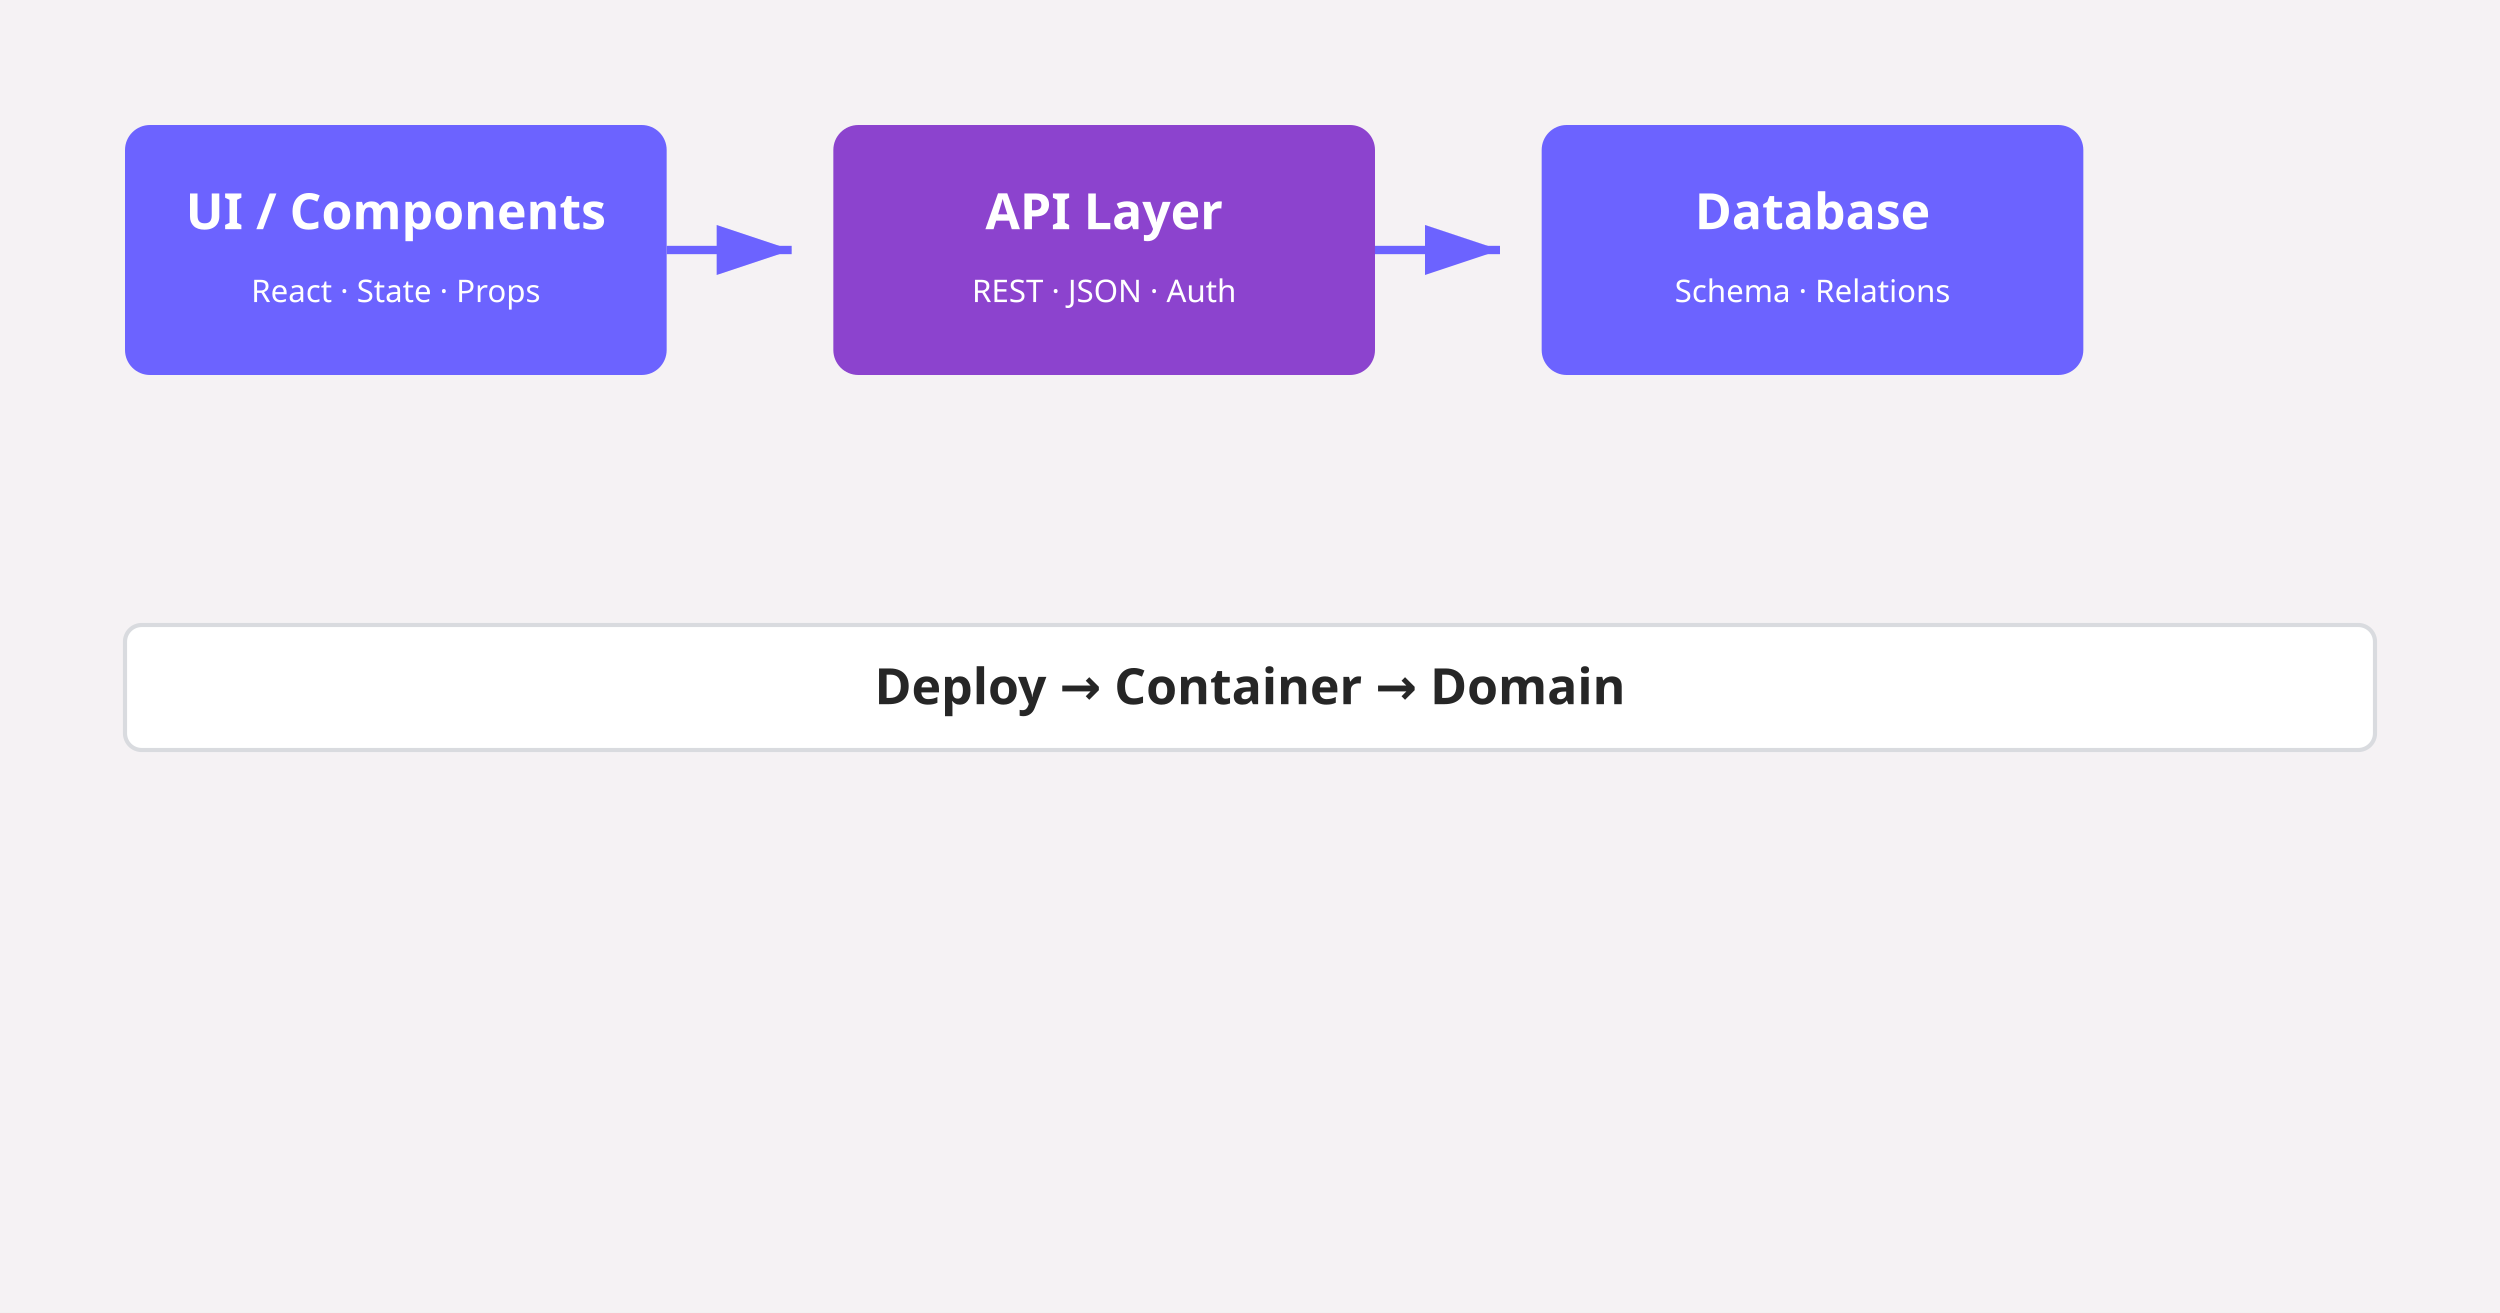
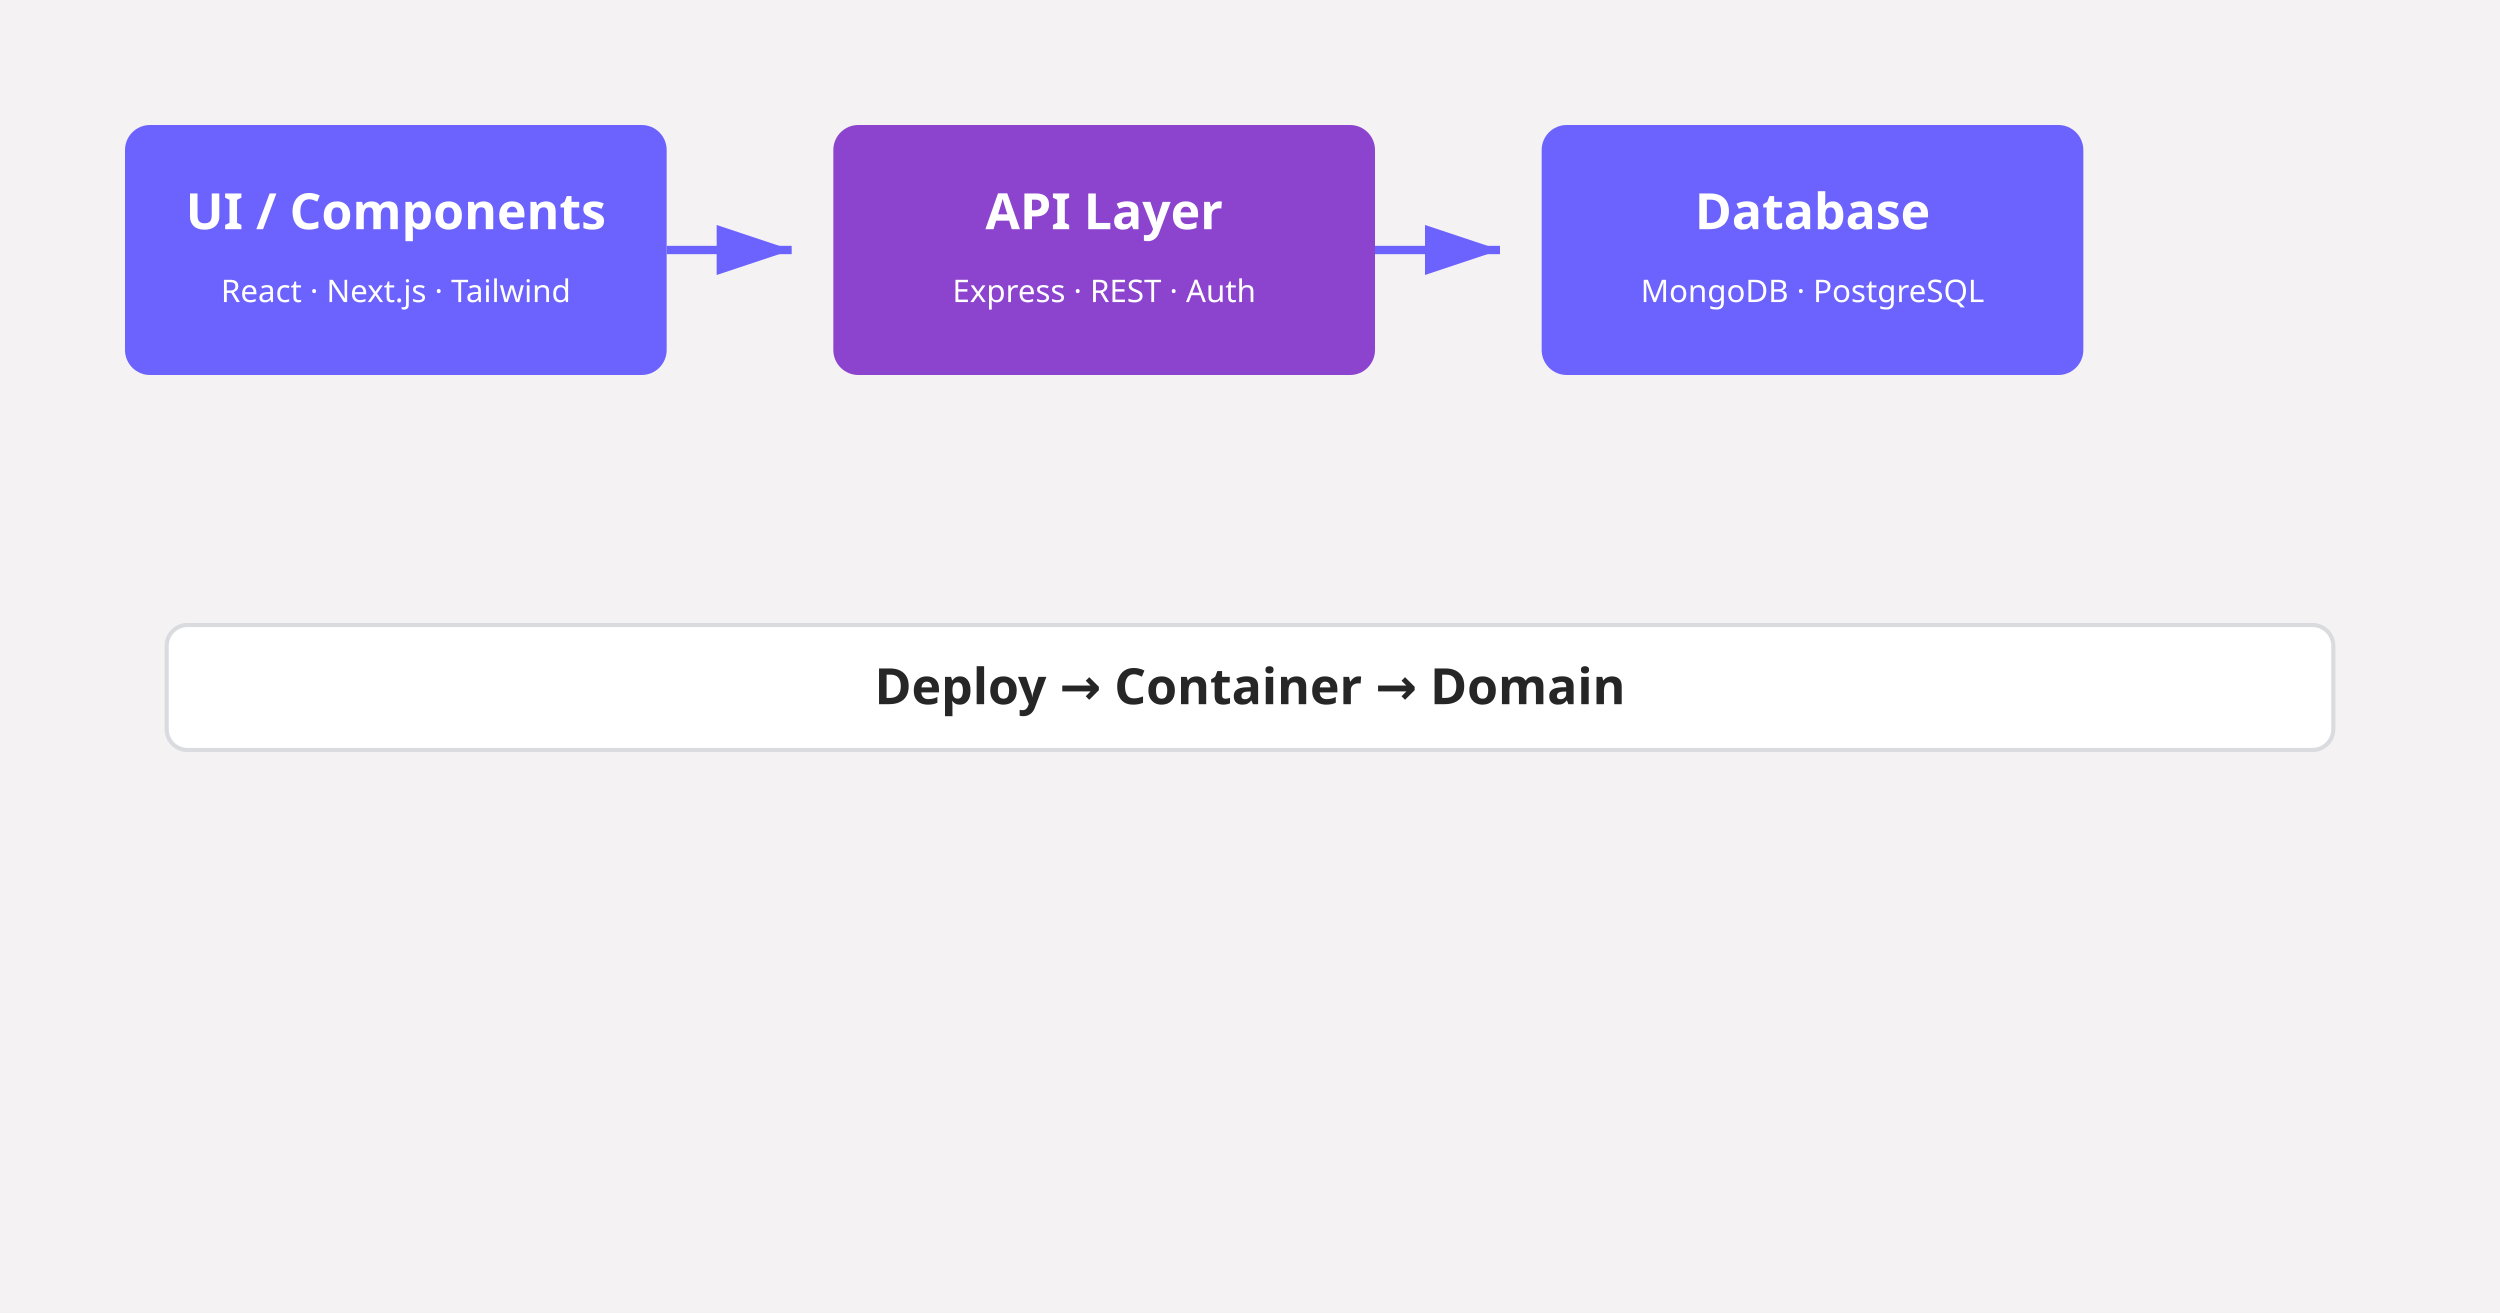
<svg xmlns="http://www.w3.org/2000/svg" width="1200" height="630" viewBox="0 0 1200 630">
  <rect width="1200" height="630" fill="#f5f2f4" />
  <rect x="60" y="60" width="260" height="120" rx="12" fill="#6c63ff" />
  <text x="190" y="110" font-family="Montserrat, sans-serif" font-size="24" font-weight="700" fill="#ffffff" text-anchor="middle">UI / Components</text>
-   <text x="190" y="145" font-family="Montserrat, sans-serif" font-size="15" fill="#ffffff" text-anchor="middle">React · State · Props</text>
-   <path d="M320 120 L380 120" stroke="#6c63ff" stroke-width="4" fill="none" marker-end="url(#arrow2)" />
+   <text x="190" y="145" font-family="Montserrat, sans-serif" font-size="15" fill="#ffffff" text-anchor="middle">React · Next.js · Tailwind</text>
+   <path d="M320 120 L380 120" stroke="#6c63ff" stroke-width="4" fill="none" marker-end="url(#b)" />
  <rect x="400" y="60" width="260" height="120" rx="12" fill="#8c43ce" />
  <text x="530" y="110" font-family="Montserrat, sans-serif" font-size="24" font-weight="700" fill="#ffffff" text-anchor="middle">API Layer</text>
-   <text x="530" y="145" font-family="Montserrat, sans-serif" font-size="15" fill="#ffffff" text-anchor="middle">REST · JSON · Auth</text>
-   <path d="M660 120 L720 120" stroke="#6c63ff" stroke-width="4" fill="none" marker-end="url(#arrow2)" />
+   <text x="530" y="145" font-family="Montserrat, sans-serif" font-size="15" fill="#ffffff" text-anchor="middle">Express · REST · Auth</text>
+   <path d="M660 120 L720 120" stroke="#6c63ff" stroke-width="4" fill="none" marker-end="url(#b)" />
  <rect x="740" y="60" width="260" height="120" rx="12" fill="#6c63ff" />
  <text x="870" y="110" font-family="Montserrat, sans-serif" font-size="24" font-weight="700" fill="#ffffff" text-anchor="middle">Database</text>
-   <text x="870" y="145" font-family="Montserrat, sans-serif" font-size="15" fill="#ffffff" text-anchor="middle">Schema · Relations</text>
-   <rect x="60" y="300" width="1080" height="60" rx="8" fill="#ffffff" stroke="#d9dbdf" stroke-width="2" />
+   <text x="870" y="145" font-family="Montserrat, sans-serif" font-size="15" fill="#ffffff" text-anchor="middle">MongoDB · PostgreSQL</text>
+   <rect x="80" y="300" width="1040" height="60" rx="10" fill="#ffffff" stroke="#d9dbdf" stroke-width="2" />
  <text x="600" y="338" font-family="Montserrat, sans-serif" font-size="24" font-weight="700" fill="#262626" text-anchor="middle">Deploy → Container → Domain</text>
  <defs>
-     <marker id="arrow2" markerWidth="10" markerHeight="10" refX="9" refY="3" orient="auto">
+     <marker id="b" markerWidth="10" markerHeight="10" refX="9" refY="3" orient="auto">
      <path d="M0,0 L0,6 L9,3 z" fill="#6c63ff" />
    </marker>
  </defs>
</svg>
